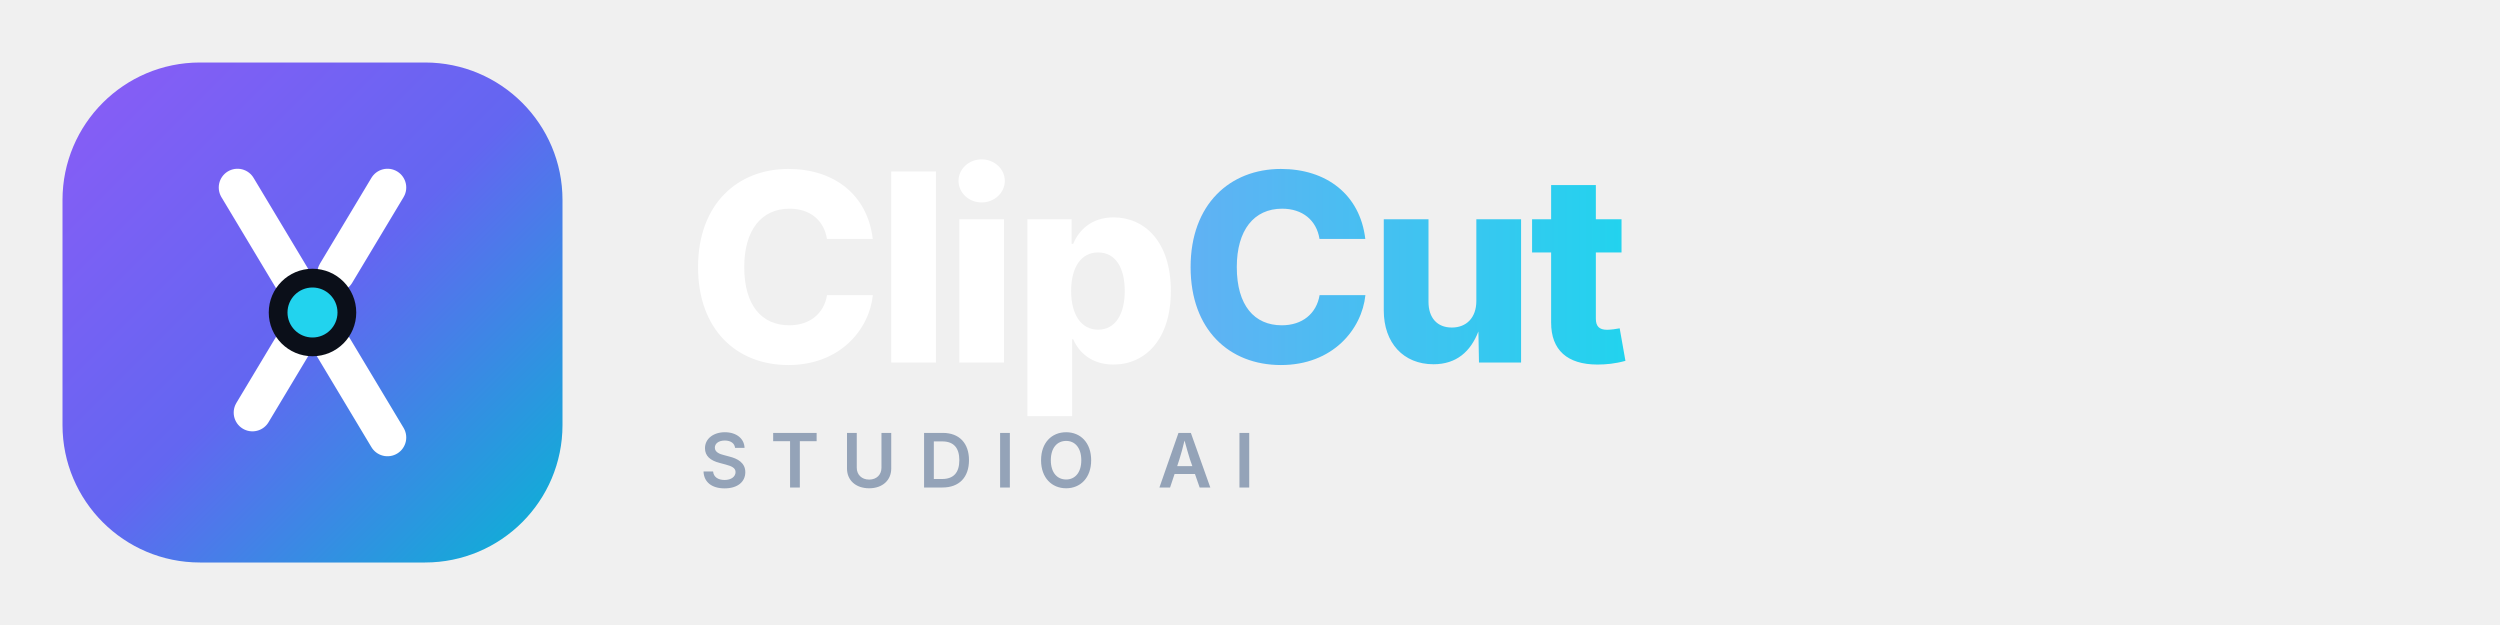
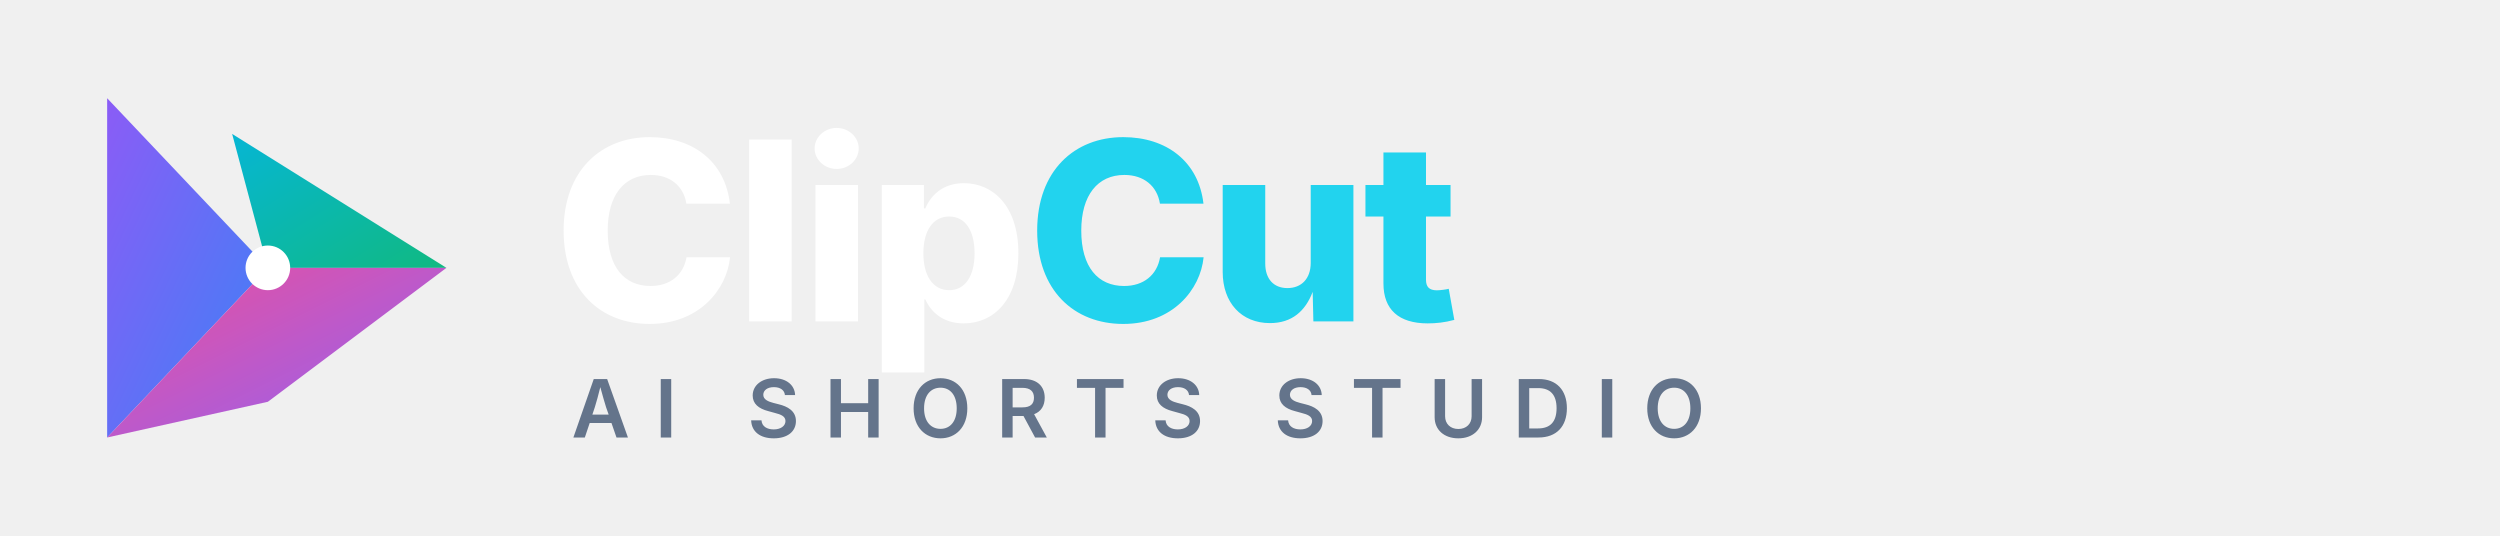
- <svg xmlns="http://www.w3.org/2000/svg" width="400" height="100" viewBox="0 0 400 100" fill="none">
+ <svg xmlns="http://www.w3.org/2000/svg" width="280" height="60" viewBox="0 0 280 60" fill="none">
  <defs>
-     <linearGradient id="clipcut-grad" x1="0" y1="0" x2="1" y2="1">
+     <linearGradient id="cc-p1" x1="0%" y1="0%" x2="100%" y2="100%">
      <stop offset="0%" stop-color="#8B5CF6" />
-       <stop offset="50%" stop-color="#6366F1" />
-       <stop offset="100%" stop-color="#06B6D4" />
+       <stop offset="100%" stop-color="#3B82F6" />
    </linearGradient>
-     <linearGradient id="accent-grad" x1="0" y1="0" x2="1" y2="0">
-       <stop offset="0%" stop-color="#A78BFA" />
-       <stop offset="100%" stop-color="#22D3EE" />
+     <linearGradient id="cc-p2" x1="0%" y1="0%" x2="100%" y2="100%">
+       <stop offset="0%" stop-color="#06B6D4" />
+       <stop offset="100%" stop-color="#10B981" />
+     </linearGradient>
+     <linearGradient id="cc-p3" x1="0%" y1="0%" x2="100%" y2="100%">
+       <stop offset="0%" stop-color="#EC4899" />
+       <stop offset="100%" stop-color="#8B5CF6" />
+     </linearGradient>
+     <linearGradient id="brand-text" x1="0%" y1="0%" x2="100%" y2="0%">
+       <stop offset="0%" stop-color="#FFFFFF" />
+       <stop offset="70%" stop-color="#FFFFFF" />
+       <stop offset="100%" stop-color="#A5B4FC" />
    </linearGradient>
  </defs>
-   <rect x="10" y="10" width="80" height="80" rx="22" fill="url(#clipcut-grad)" />
-   <path d="M38 30L62 70" stroke="#FFFFFF" stroke-width="6" stroke-linecap="round" />
-   <path d="M62 30L38 70" stroke="#FFFFFF" stroke-width="6" stroke-linecap="round" stroke-dasharray="16 10" />
-   <circle cx="50" cy="50" r="7" fill="#0B0F19" />
-   <circle cx="50" cy="50" r="4" fill="#22D3EE" />
-   <text x="110" y="58" font-family="'Geist', 'Inter', 'Segoe UI', system-ui, sans-serif" font-weight="800" font-size="42" fill="#FFFFFF" letter-spacing="-1">Clip<tspan fill="url(#accent-grad)">Cut</tspan>
+   <g transform="translate(8, 7)">
+     <path d="M4 4 L22 23 L4 42 Z" fill="url(#cc-p1)" />
+     <path d="M22 23 L42 23 L18 8 Z" fill="url(#cc-p2)" />
+     <path d="M22 23 L42 23 L22 38 L4 42 Z" fill="url(#cc-p3)" opacity="0.95" />
+     <circle cx="22" cy="23" r="2.5" fill="#FFFFFF" />
+   </g>
+   <text x="62" y="36" font-family="'Geist', 'Inter', system-ui, -apple-system, sans-serif" font-size="28" font-weight="800" fill="url(#brand-text)" letter-spacing="-0.5">Clip<tspan fill="#22D3EE">Cut</tspan>
  </text>
-   <text x="112" y="78" font-family="'Geist', 'Inter', 'Segoe UI', system-ui, sans-serif" font-weight="600" font-size="12" fill="#94A3B8" letter-spacing="3.5">STUDIO AI</text>
+   <text x="64" y="49" font-family="'Geist', 'Inter', system-ui, -apple-system, sans-serif" font-size="9" font-weight="600" fill="#64748B" letter-spacing="2.8">AI SHORTS STUDIO</text>
</svg>
